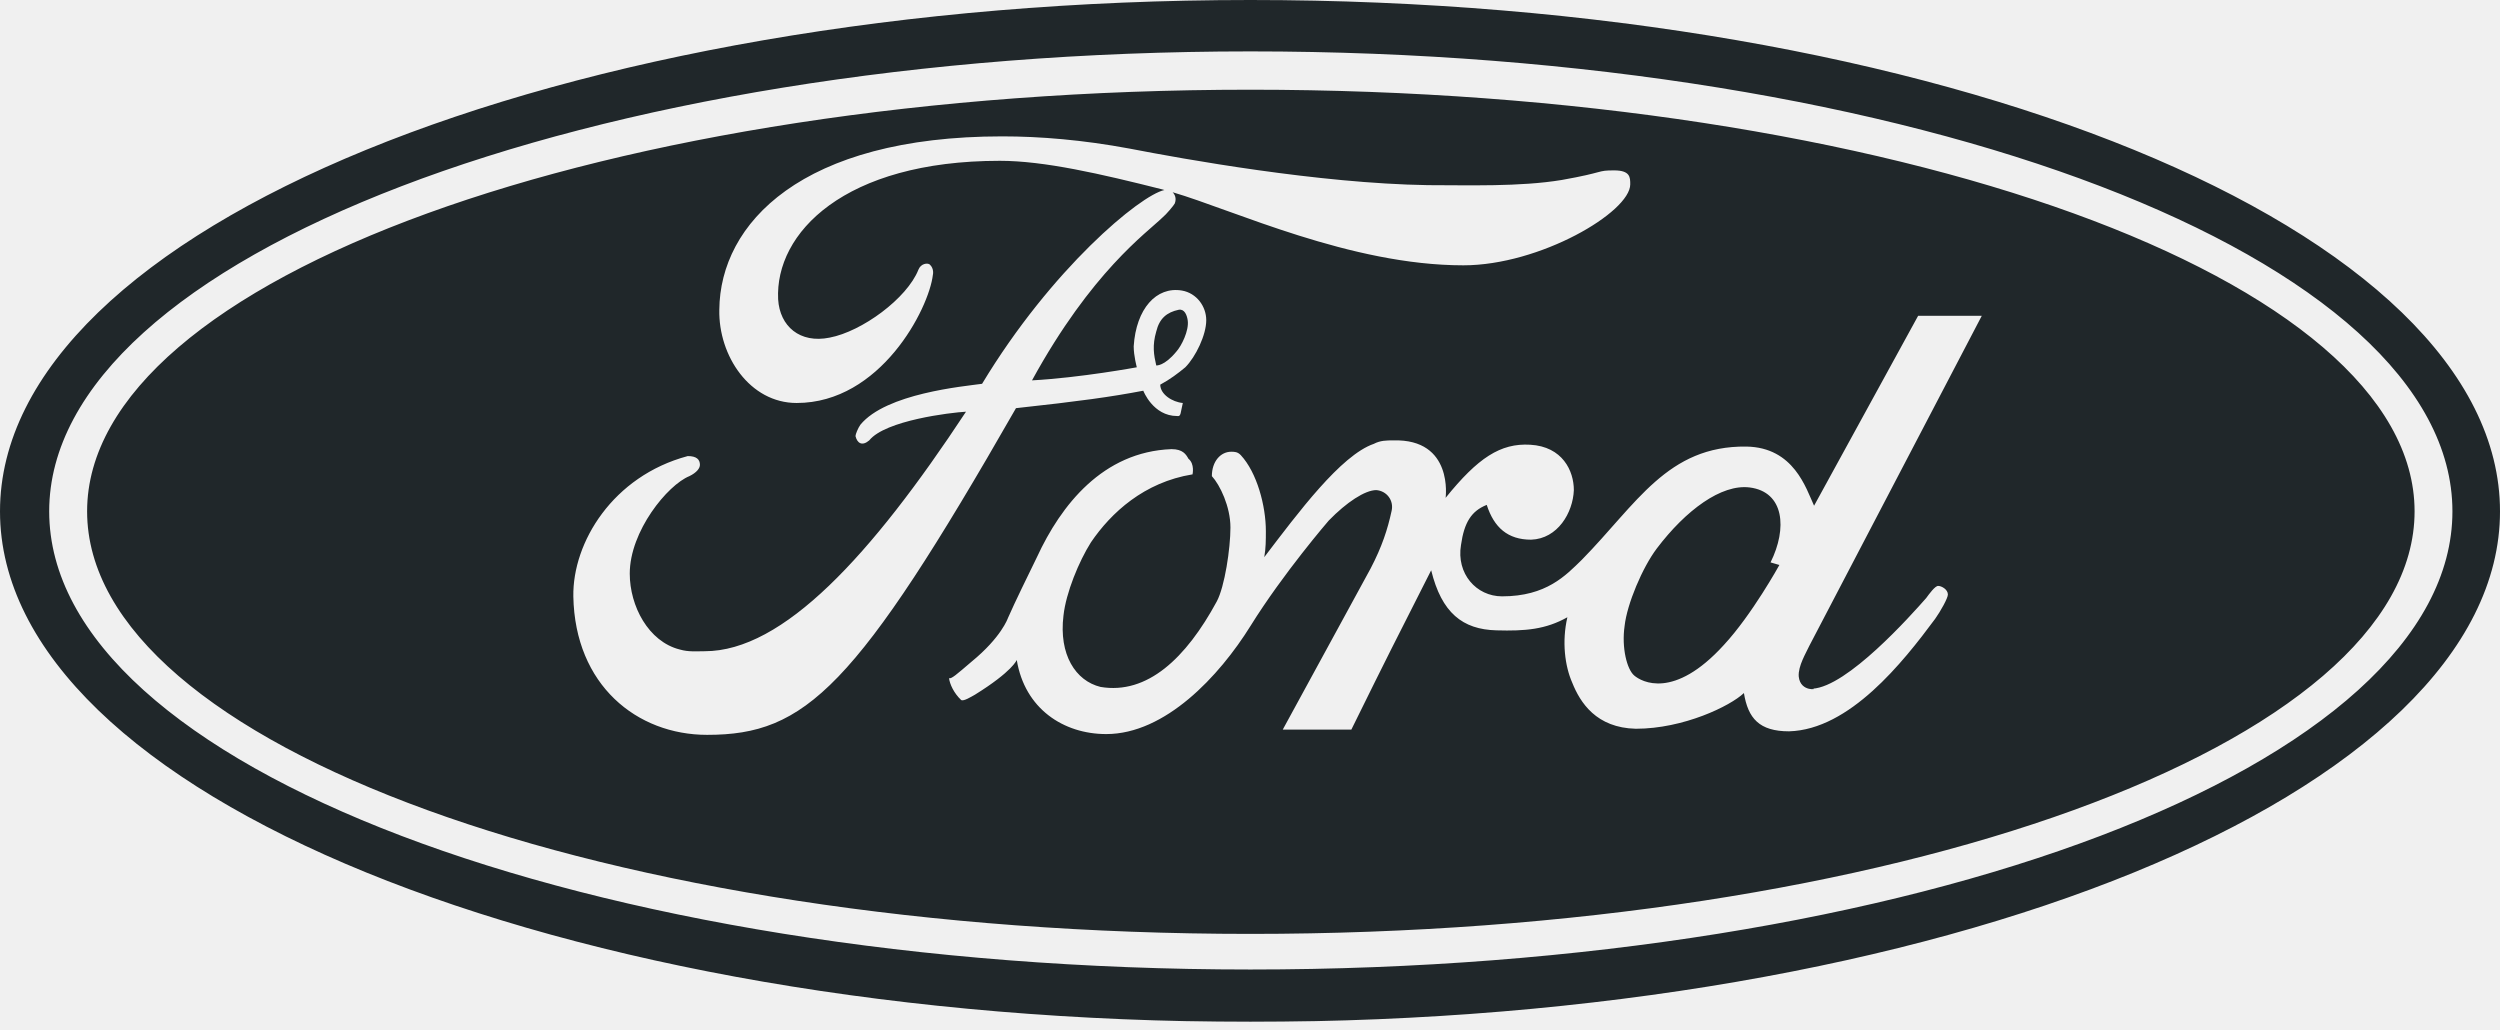
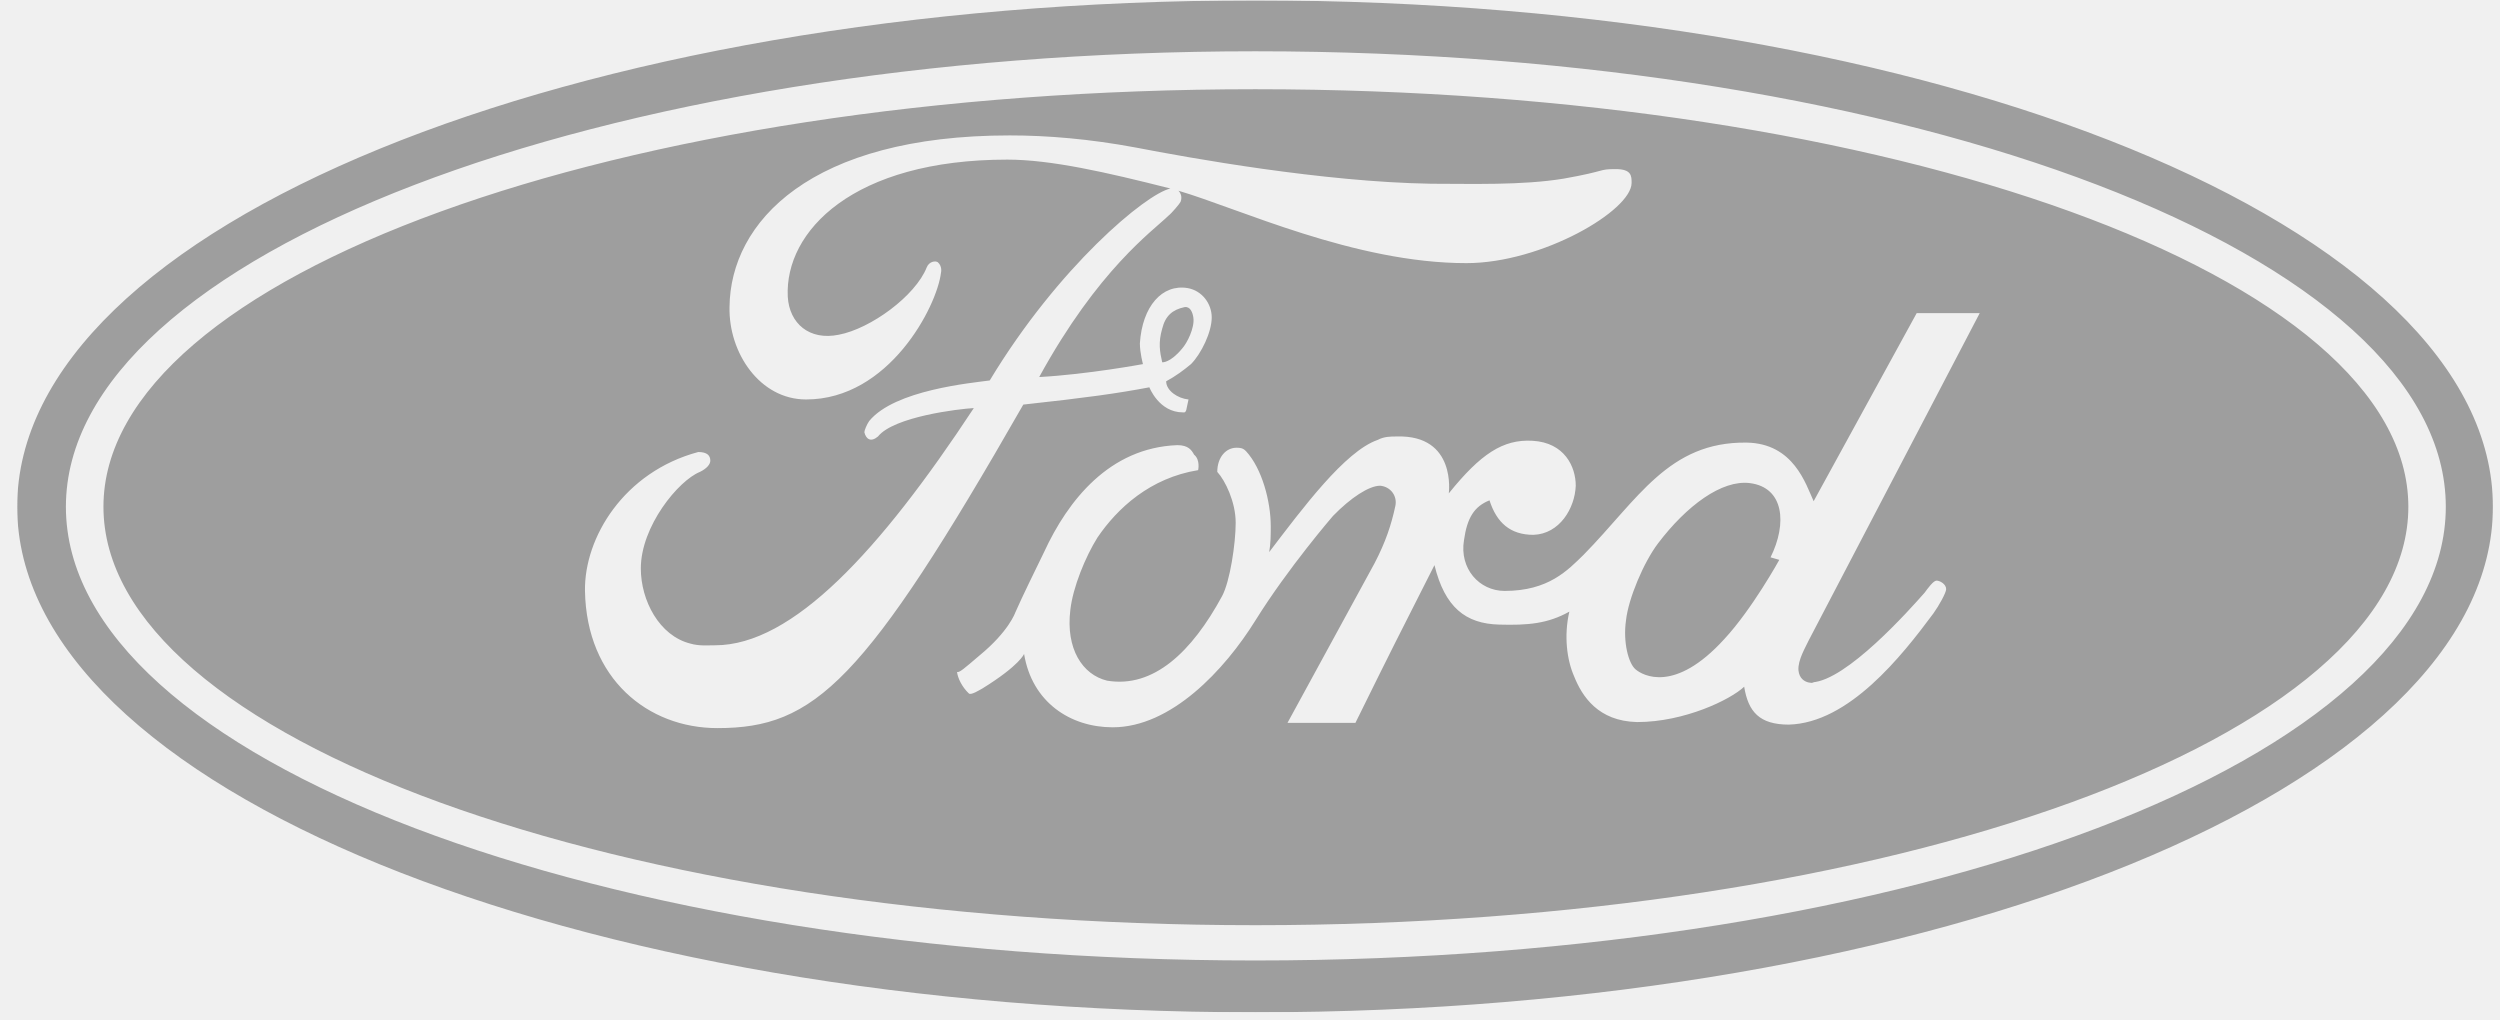
- <svg xmlns="http://www.w3.org/2000/svg" width="102" height="42" viewBox="0 0 102 42" fill="none">
-   <mask id="mask0" mask-type="alpha" maskUnits="userSpaceOnUse" x="0" y="0" width="102" height="42">
-     <path fill-rule="evenodd" clip-rule="evenodd" d="M102 41.69H0V0L102 0V41.69Z" fill="white" />
+ <svg xmlns="http://www.w3.org/2000/svg" width="103" height="42" viewBox="0 0 103 42" fill="none">
+   <mask id="mask0" mask-type="alpha" maskUnits="userSpaceOnUse" x="0" y="0" width="103" height="42">
+     <path fill-rule="evenodd" clip-rule="evenodd" d="M102.708 41.706H0.708V0.016L102.708 0.016V41.706Z" fill="white" />
  </mask>
  <g mask="url(#mask0)">
-     <path fill-rule="evenodd" clip-rule="evenodd" d="M47.997 14.343C48.193 14.129 48.523 13.49 48.458 13.065C48.426 12.852 48.328 12.601 48.096 12.637C47.6 12.742 47.305 12.994 47.175 13.525C47.008 14.093 47.076 14.486 47.175 14.911C47.175 14.911 47.502 14.947 47.997 14.343ZM73.949 28.098C75.364 28.027 77.961 25.114 78.588 24.401C78.718 24.223 78.95 23.905 79.077 23.905C79.211 23.905 79.474 24.046 79.474 24.257C79.474 24.401 79.179 24.935 78.95 25.254C77.632 27.032 75.462 29.768 72.994 29.838C71.779 29.838 71.319 29.308 71.152 28.276C70.594 28.808 68.685 29.733 66.743 29.733C65.131 29.697 64.472 28.668 64.146 27.851C63.848 27.175 63.719 26.179 63.949 25.184C63.06 25.682 62.237 25.752 61.054 25.718C59.674 25.682 58.818 25.006 58.392 23.267C56.812 26.39 56.745 26.5 55.135 29.768H52.336L55.922 23.192C56.385 22.306 56.615 21.596 56.777 20.847C56.877 20.422 56.582 20.03 56.153 19.996C55.695 19.996 54.938 20.492 54.212 21.24C54.212 21.24 52.368 23.373 51.021 25.538C49.739 27.6 47.535 29.95 45.135 29.95C43.39 29.95 41.809 28.916 41.484 26.926C41.484 26.926 41.317 27.389 39.772 28.347C39.64 28.417 39.311 28.63 39.213 28.559C38.916 28.276 38.754 27.919 38.72 27.671C38.819 27.705 39.016 27.53 39.64 26.996C40.858 25.999 41.122 25.22 41.122 25.22C41.419 24.542 41.944 23.478 42.307 22.732C43.291 20.599 45 18.431 47.797 18.325C48.259 18.325 48.389 18.538 48.488 18.716C48.753 18.93 48.655 19.354 48.655 19.354C46.681 19.674 45.331 20.919 44.51 22.128C44.016 22.91 43.491 24.187 43.39 25.114C43.194 26.713 43.887 27.78 44.903 28.027C46.811 28.347 48.389 26.855 49.643 24.542C49.968 23.94 50.202 22.376 50.202 21.522C50.202 20.669 49.773 19.783 49.444 19.426C49.444 18.821 49.805 18.431 50.232 18.431C50.364 18.431 50.494 18.431 50.627 18.573C51.283 19.282 51.647 20.634 51.647 21.668C51.647 22.019 51.647 22.376 51.582 22.732C52.964 20.919 54.706 18.573 56.054 18.108C56.318 17.968 56.582 17.968 56.845 17.968C59.312 17.897 58.981 20.312 58.981 20.312C60.298 18.68 61.219 18.074 62.433 18.145C63.752 18.22 64.213 19.212 64.213 19.996C64.178 20.919 63.552 21.983 62.469 22.019C61.516 22.019 60.956 21.522 60.659 20.599C60.036 20.847 59.739 21.311 59.609 22.234C59.412 23.404 60.233 24.331 61.284 24.331C63.093 24.331 63.883 23.478 64.54 22.838C66.776 20.562 68.029 18.179 71.254 18.22C73.19 18.253 73.687 19.926 74.014 20.634L78.259 12.886H80.856L73.817 26.356C73.687 26.641 73.358 27.175 73.388 27.6C73.455 28.276 74.244 28.098 73.949 28.098ZM28.85 29.982C25.989 29.982 23.458 27.957 23.392 24.331C23.359 22.128 25.003 19.426 28.06 18.608C28.424 18.608 28.557 18.75 28.557 18.965C28.557 19.105 28.424 19.282 28.128 19.426C27.242 19.783 25.694 21.668 25.694 23.404C25.694 24.722 26.453 26.179 27.736 26.5C28.094 26.605 28.424 26.57 28.753 26.57C31.945 26.57 35.53 22.695 39.413 16.797C38.787 16.832 36.119 17.151 35.465 17.968C35.167 18.22 34.972 18.074 34.904 17.793C34.904 17.721 35.004 17.47 35.104 17.329C36.152 16.051 39.311 15.764 40.069 15.659C42.902 10.963 46.515 7.968 47.508 7.753C47.487 7.747 47.46 7.736 47.435 7.731C44.903 7.091 42.6 6.561 40.793 6.561C34.443 6.561 31.616 9.509 31.748 12.212C31.815 13.314 32.636 14.022 33.849 13.775C35.167 13.525 37.008 12.176 37.472 11.002C37.571 10.753 37.834 10.719 37.931 10.789C38.126 10.964 38.061 11.216 38.061 11.216C37.899 12.601 35.923 16.442 32.502 16.442C30.595 16.442 29.31 14.522 29.348 12.637C29.378 9.119 32.701 5.564 40.892 5.564C42.437 5.564 44.181 5.708 46.088 6.063C48.291 6.489 53.786 7.484 58.257 7.554C59.901 7.554 62.01 7.626 63.719 7.343C65.526 7.022 65.131 6.952 65.855 6.952C66.514 6.952 66.514 7.235 66.514 7.52C66.514 8.656 62.83 10.825 59.706 10.825C55.103 10.825 50.324 8.569 47.843 7.843C47.94 7.94 48.007 8.097 47.931 8.301C47.899 8.373 47.57 8.764 47.435 8.869C46.777 9.509 44.541 11.076 42.106 15.519C44.082 15.412 46.382 14.985 46.382 14.985C46.382 14.985 46.255 14.522 46.255 14.129C46.353 12.601 47.175 11.676 48.226 11.855C48.818 11.96 49.215 12.495 49.215 13.065C49.215 13.665 48.785 14.558 48.361 14.985C48.064 15.232 47.734 15.481 47.338 15.694C47.338 16.087 47.83 16.404 48.259 16.442C48.161 16.832 48.193 17.008 48.029 16.974C47.041 16.974 46.646 15.941 46.646 15.941C45.331 16.192 44.05 16.37 41.452 16.653C34.904 28.098 32.865 29.982 28.85 29.982ZM51.015 3.66C24.768 3.66 3.554 11.373 3.554 20.863C3.554 30.389 24.768 38.103 51.015 38.103C77.232 38.103 98.515 30.389 98.515 20.863C98.515 11.373 77.232 3.66 51.015 3.66ZM71.385 19.888C70.232 19.744 68.785 20.811 67.599 22.376C67.008 23.157 66.381 24.65 66.284 25.537C66.154 26.426 66.381 27.319 66.68 27.564C66.975 27.815 68.29 28.559 70.329 26.32C71.482 25.079 72.599 23.051 72.599 23.051L72.238 22.946C72.929 21.558 72.799 20.067 71.385 19.888ZM51.015 39.556C23.979 39.556 2.007 31.24 2.007 20.863C2.007 10.518 23.979 2.097 51.015 2.097C78.123 2.097 100.059 10.518 100.059 20.863C100.059 31.24 78.123 39.556 51.015 39.556ZM51.015 0C22.829 0 -0 9.348 -0 20.863C-0 32.378 22.829 41.691 51.015 41.691C79.173 41.691 102 32.378 102 20.863C102 9.348 79.173 0 51.015 0Z" fill="#20272A" />
+     <path fill-rule="evenodd" clip-rule="evenodd" d="M48.705 14.359C48.901 14.144 49.231 13.506 49.166 13.08C49.134 12.867 49.036 12.617 48.804 12.653C48.308 12.758 48.013 13.01 47.883 13.54C47.716 14.108 47.784 14.501 47.883 14.927C47.883 14.927 48.21 14.963 48.705 14.359ZM74.657 28.113C76.072 28.043 78.669 25.129 79.296 24.417C79.426 24.238 79.658 23.921 79.785 23.921C79.919 23.921 80.182 24.062 80.182 24.273C80.182 24.417 79.887 24.951 79.658 25.27C78.34 27.048 76.171 29.783 73.702 29.854C72.487 29.854 72.027 29.323 71.86 28.292C71.303 28.824 69.394 29.749 67.451 29.749C65.839 29.713 65.18 28.683 64.854 27.866C64.556 27.19 64.427 26.195 64.657 25.199C63.768 25.697 62.945 25.767 61.762 25.733C60.382 25.697 59.526 25.021 59.1 23.283C57.52 26.406 57.453 26.516 55.843 29.783H53.044L56.631 23.207C57.093 22.322 57.323 21.611 57.485 20.863C57.585 20.437 57.29 20.046 56.861 20.012C56.404 20.012 55.646 20.508 54.92 21.256C54.92 21.256 53.076 23.389 51.729 25.553C50.448 27.616 48.243 29.965 45.843 29.965C44.098 29.965 42.518 28.932 42.192 26.941C42.192 26.941 42.025 27.405 40.48 28.362C40.348 28.433 40.019 28.645 39.921 28.575C39.624 28.292 39.462 27.935 39.429 27.686C39.527 27.72 39.724 27.545 40.348 27.012C41.566 26.015 41.83 25.235 41.83 25.235C42.127 24.558 42.653 23.494 43.015 22.747C43.999 20.614 45.708 18.447 48.505 18.34C48.967 18.34 49.098 18.553 49.196 18.731C49.461 18.946 49.363 19.37 49.363 19.37C47.389 19.689 46.039 20.935 45.218 22.143C44.724 22.926 44.2 24.202 44.098 25.129C43.903 26.729 44.595 27.796 45.611 28.043C47.519 28.362 49.098 26.871 50.351 24.558C50.676 23.955 50.91 22.392 50.91 21.537C50.91 20.684 50.481 19.799 50.152 19.442C50.152 18.836 50.513 18.447 50.94 18.447C51.072 18.447 51.202 18.447 51.336 18.589C51.991 19.298 52.355 20.65 52.355 21.683C52.355 22.035 52.355 22.392 52.29 22.747C53.672 20.935 55.414 18.589 56.762 18.124C57.026 17.983 57.29 17.983 57.553 17.983C60.02 17.913 59.69 20.327 59.69 20.327C61.006 18.695 61.927 18.09 63.141 18.16C64.46 18.235 64.921 19.227 64.921 20.012C64.886 20.935 64.26 21.999 63.177 22.035C62.224 22.035 61.664 21.537 61.367 20.614C60.744 20.863 60.447 21.326 60.317 22.25C60.12 23.42 60.941 24.346 61.992 24.346C63.801 24.346 64.591 23.494 65.248 22.854C67.484 20.578 68.738 18.194 71.962 18.235C73.898 18.268 74.395 19.941 74.722 20.65L78.967 12.902H81.564L74.525 26.372C74.395 26.656 74.066 27.19 74.096 27.616C74.163 28.292 74.952 28.113 74.657 28.113ZM29.558 29.998C26.697 29.998 24.166 27.973 24.101 24.346C24.067 22.143 25.711 19.442 28.768 18.623C29.132 18.623 29.265 18.766 29.265 18.98C29.265 19.121 29.132 19.298 28.837 19.442C27.95 19.799 26.402 21.683 26.402 23.42C26.402 24.738 27.161 26.195 28.444 26.516C28.802 26.62 29.132 26.586 29.461 26.586C32.653 26.586 36.238 22.711 40.121 16.813C39.495 16.847 36.827 17.166 36.173 17.983C35.876 18.235 35.68 18.09 35.612 17.808C35.612 17.736 35.712 17.485 35.812 17.345C36.86 16.066 40.019 15.78 40.777 15.675C43.61 10.978 47.224 7.983 48.216 7.769C48.196 7.762 48.169 7.752 48.143 7.747C45.611 7.106 43.309 6.576 41.501 6.576C35.151 6.576 32.324 9.524 32.456 12.227C32.523 13.329 33.344 14.038 34.557 13.791C35.876 13.54 37.716 12.191 38.18 11.018C38.279 10.769 38.542 10.734 38.639 10.805C38.834 10.98 38.769 11.232 38.769 11.232C38.607 12.617 36.632 16.458 33.211 16.458C31.303 16.458 30.018 14.537 30.056 12.653C30.087 9.135 33.409 5.579 41.6 5.579C43.145 5.579 44.889 5.723 46.796 6.079C48.999 6.504 54.494 7.499 58.965 7.57C60.609 7.57 62.718 7.642 64.427 7.359C66.235 7.038 65.839 6.967 66.563 6.967C67.222 6.967 67.222 7.251 67.222 7.536C67.222 8.672 63.538 10.841 60.414 10.841C55.811 10.841 51.032 8.584 48.551 7.858C48.648 7.956 48.715 8.112 48.639 8.316C48.607 8.388 48.278 8.78 48.143 8.884C47.486 9.524 45.249 11.091 42.815 15.534C44.79 15.428 47.09 15.001 47.09 15.001C47.09 15.001 46.963 14.537 46.963 14.144C47.062 12.617 47.883 11.692 48.934 11.87C49.526 11.975 49.923 12.511 49.923 13.08C49.923 13.681 49.493 14.573 49.069 15.001C48.772 15.248 48.442 15.496 48.046 15.709C48.046 16.102 48.539 16.42 48.967 16.458C48.869 16.847 48.901 17.024 48.737 16.99C47.749 16.99 47.354 15.957 47.354 15.957C46.039 16.207 44.759 16.386 42.16 16.669C35.612 28.113 33.573 29.998 29.558 29.998ZM51.723 3.676C25.476 3.676 4.262 11.388 4.262 20.878C4.262 30.404 25.476 38.118 51.723 38.118C77.94 38.118 99.224 30.404 99.224 20.878C99.224 11.388 77.94 3.676 51.723 3.676ZM72.094 19.904C70.941 19.759 69.494 20.827 68.307 22.392C67.716 23.173 67.089 24.666 66.992 25.553C66.862 26.442 67.089 27.334 67.388 27.58C67.683 27.83 68.998 28.575 71.037 26.335C72.19 25.095 73.307 23.066 73.307 23.066L72.946 22.962C73.637 21.573 73.507 20.082 72.094 19.904ZM51.723 39.572C24.687 39.572 2.715 31.256 2.715 20.878C2.715 10.534 24.687 2.113 51.723 2.113C78.831 2.113 100.767 10.534 100.767 20.878C100.767 31.256 78.831 39.572 51.723 39.572ZM51.723 0.016C23.537 0.016 0.708 9.363 0.708 20.878C0.708 32.393 23.537 41.707 51.723 41.707C79.881 41.707 102.708 32.393 102.708 20.878C102.708 9.363 79.881 0.016 51.723 0.016Z" fill="#9E9E9E" />
  </g>
</svg>
